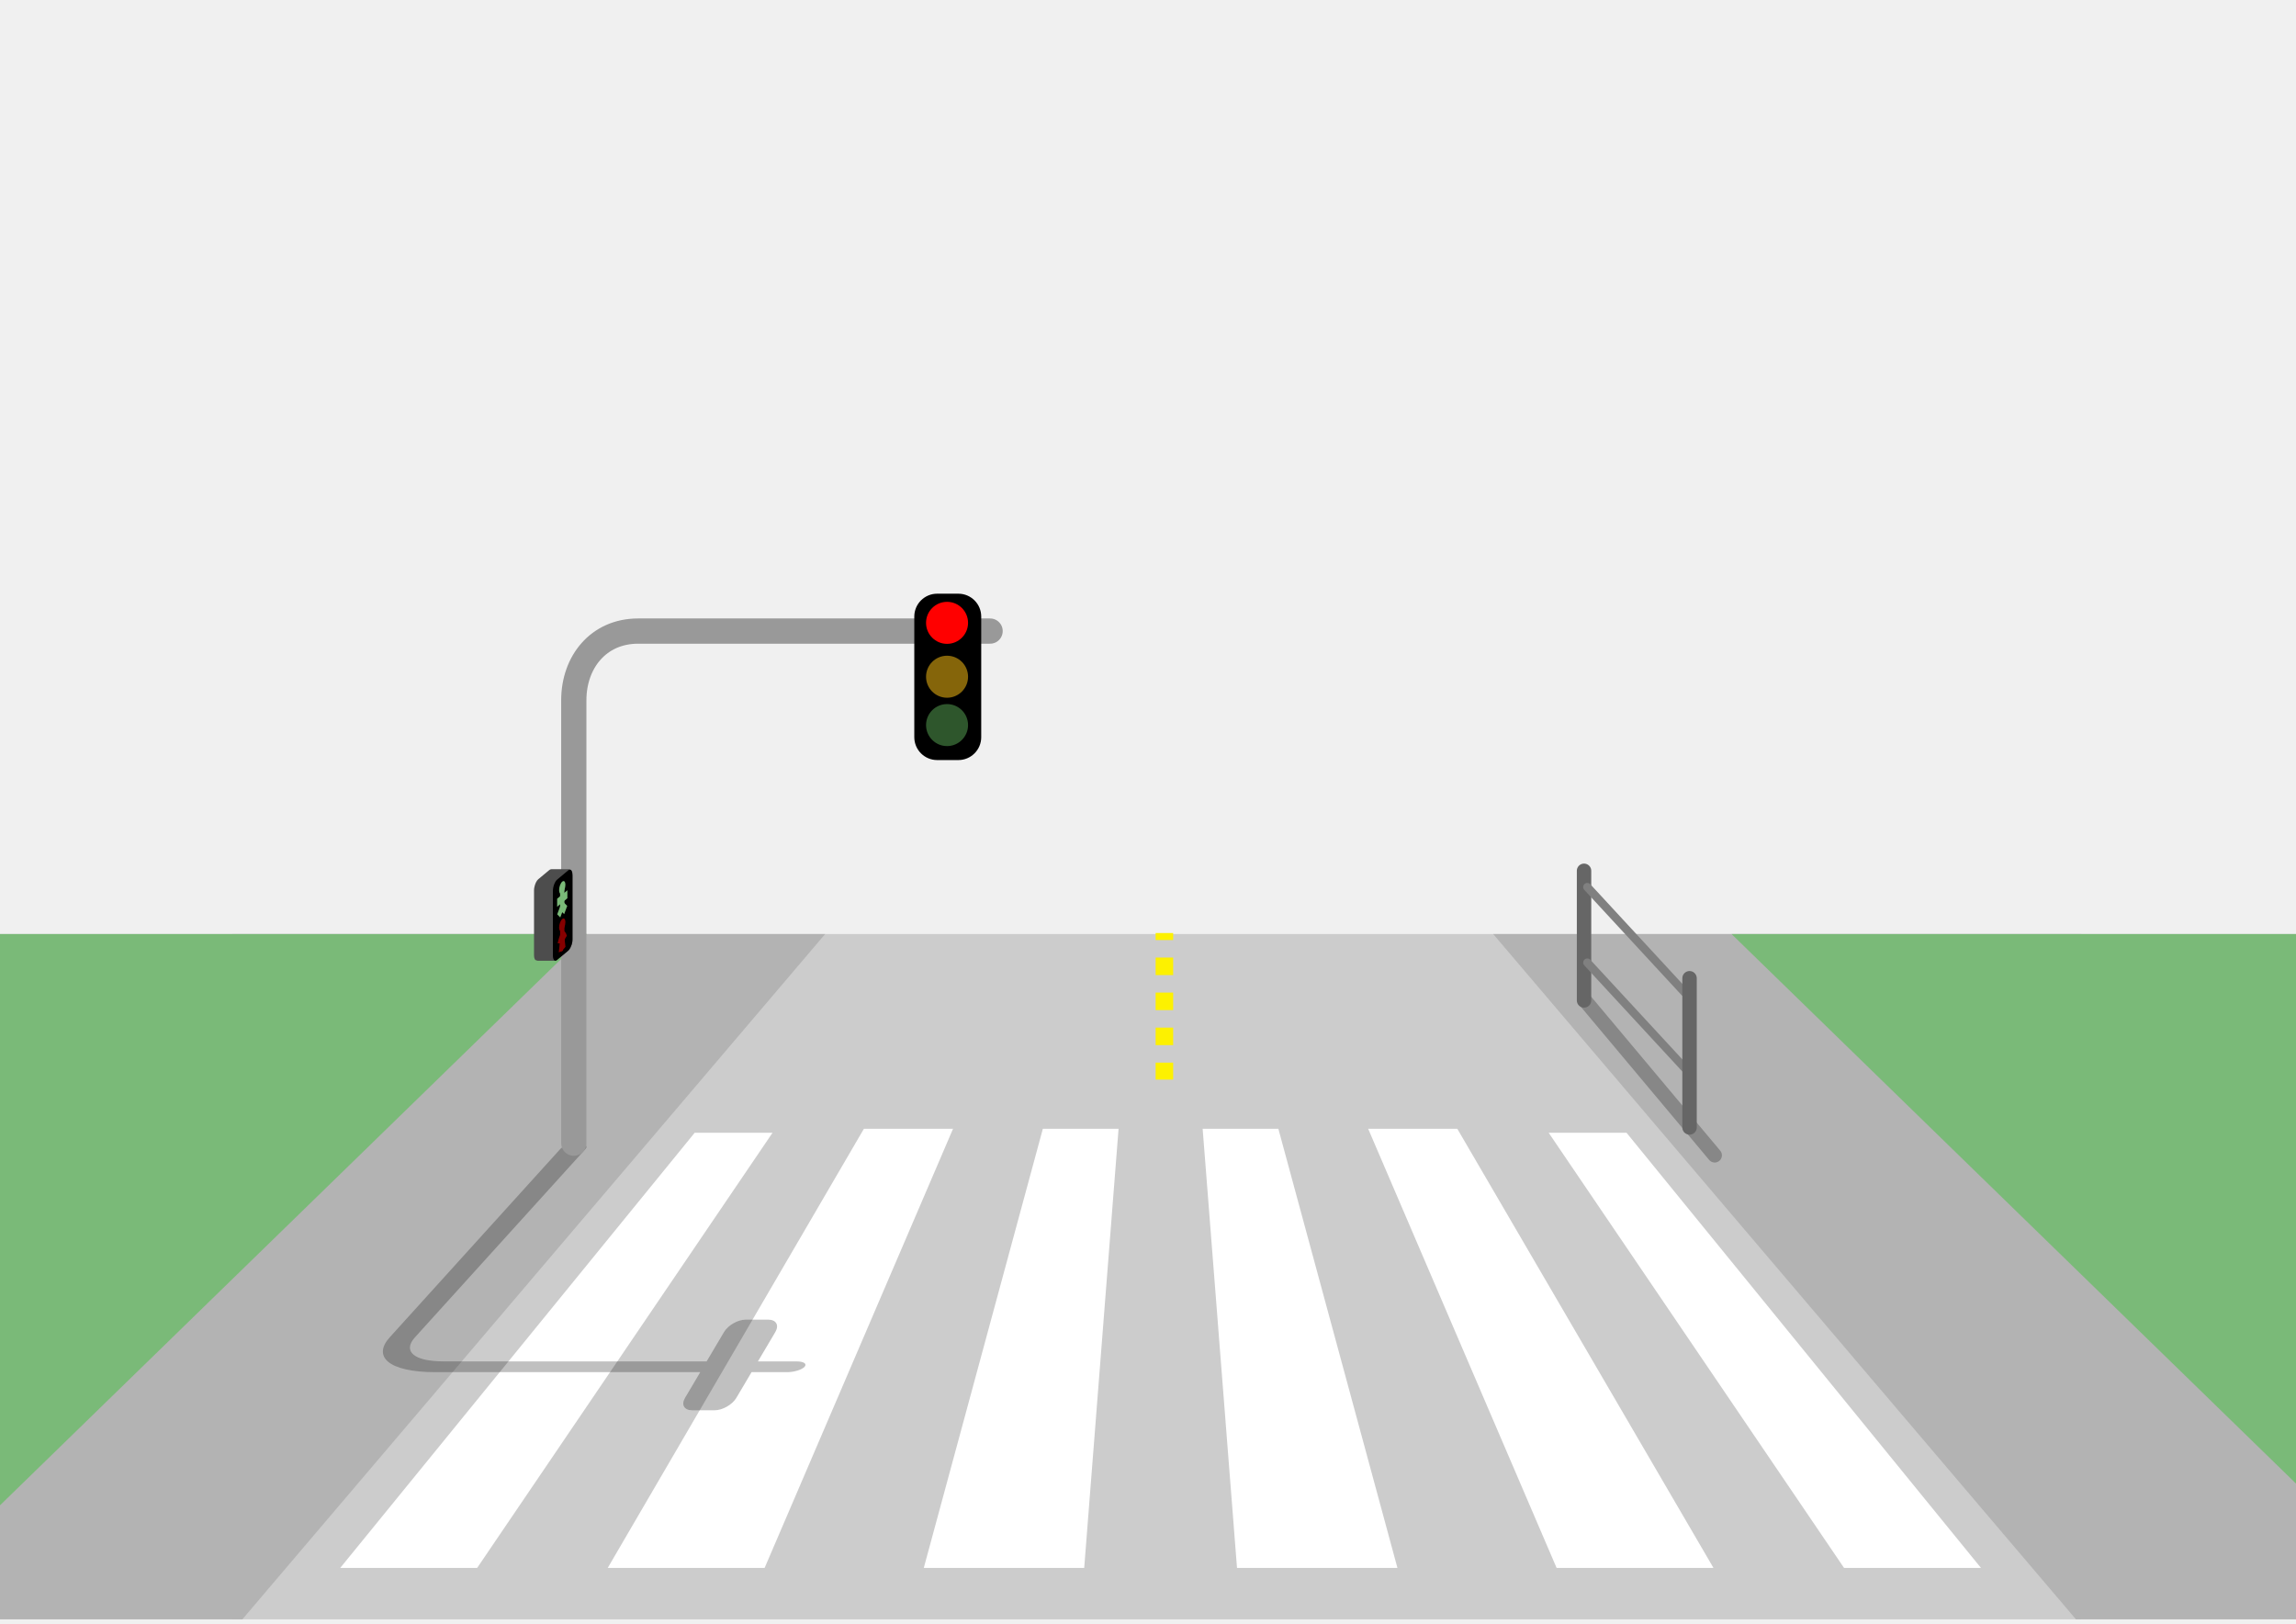
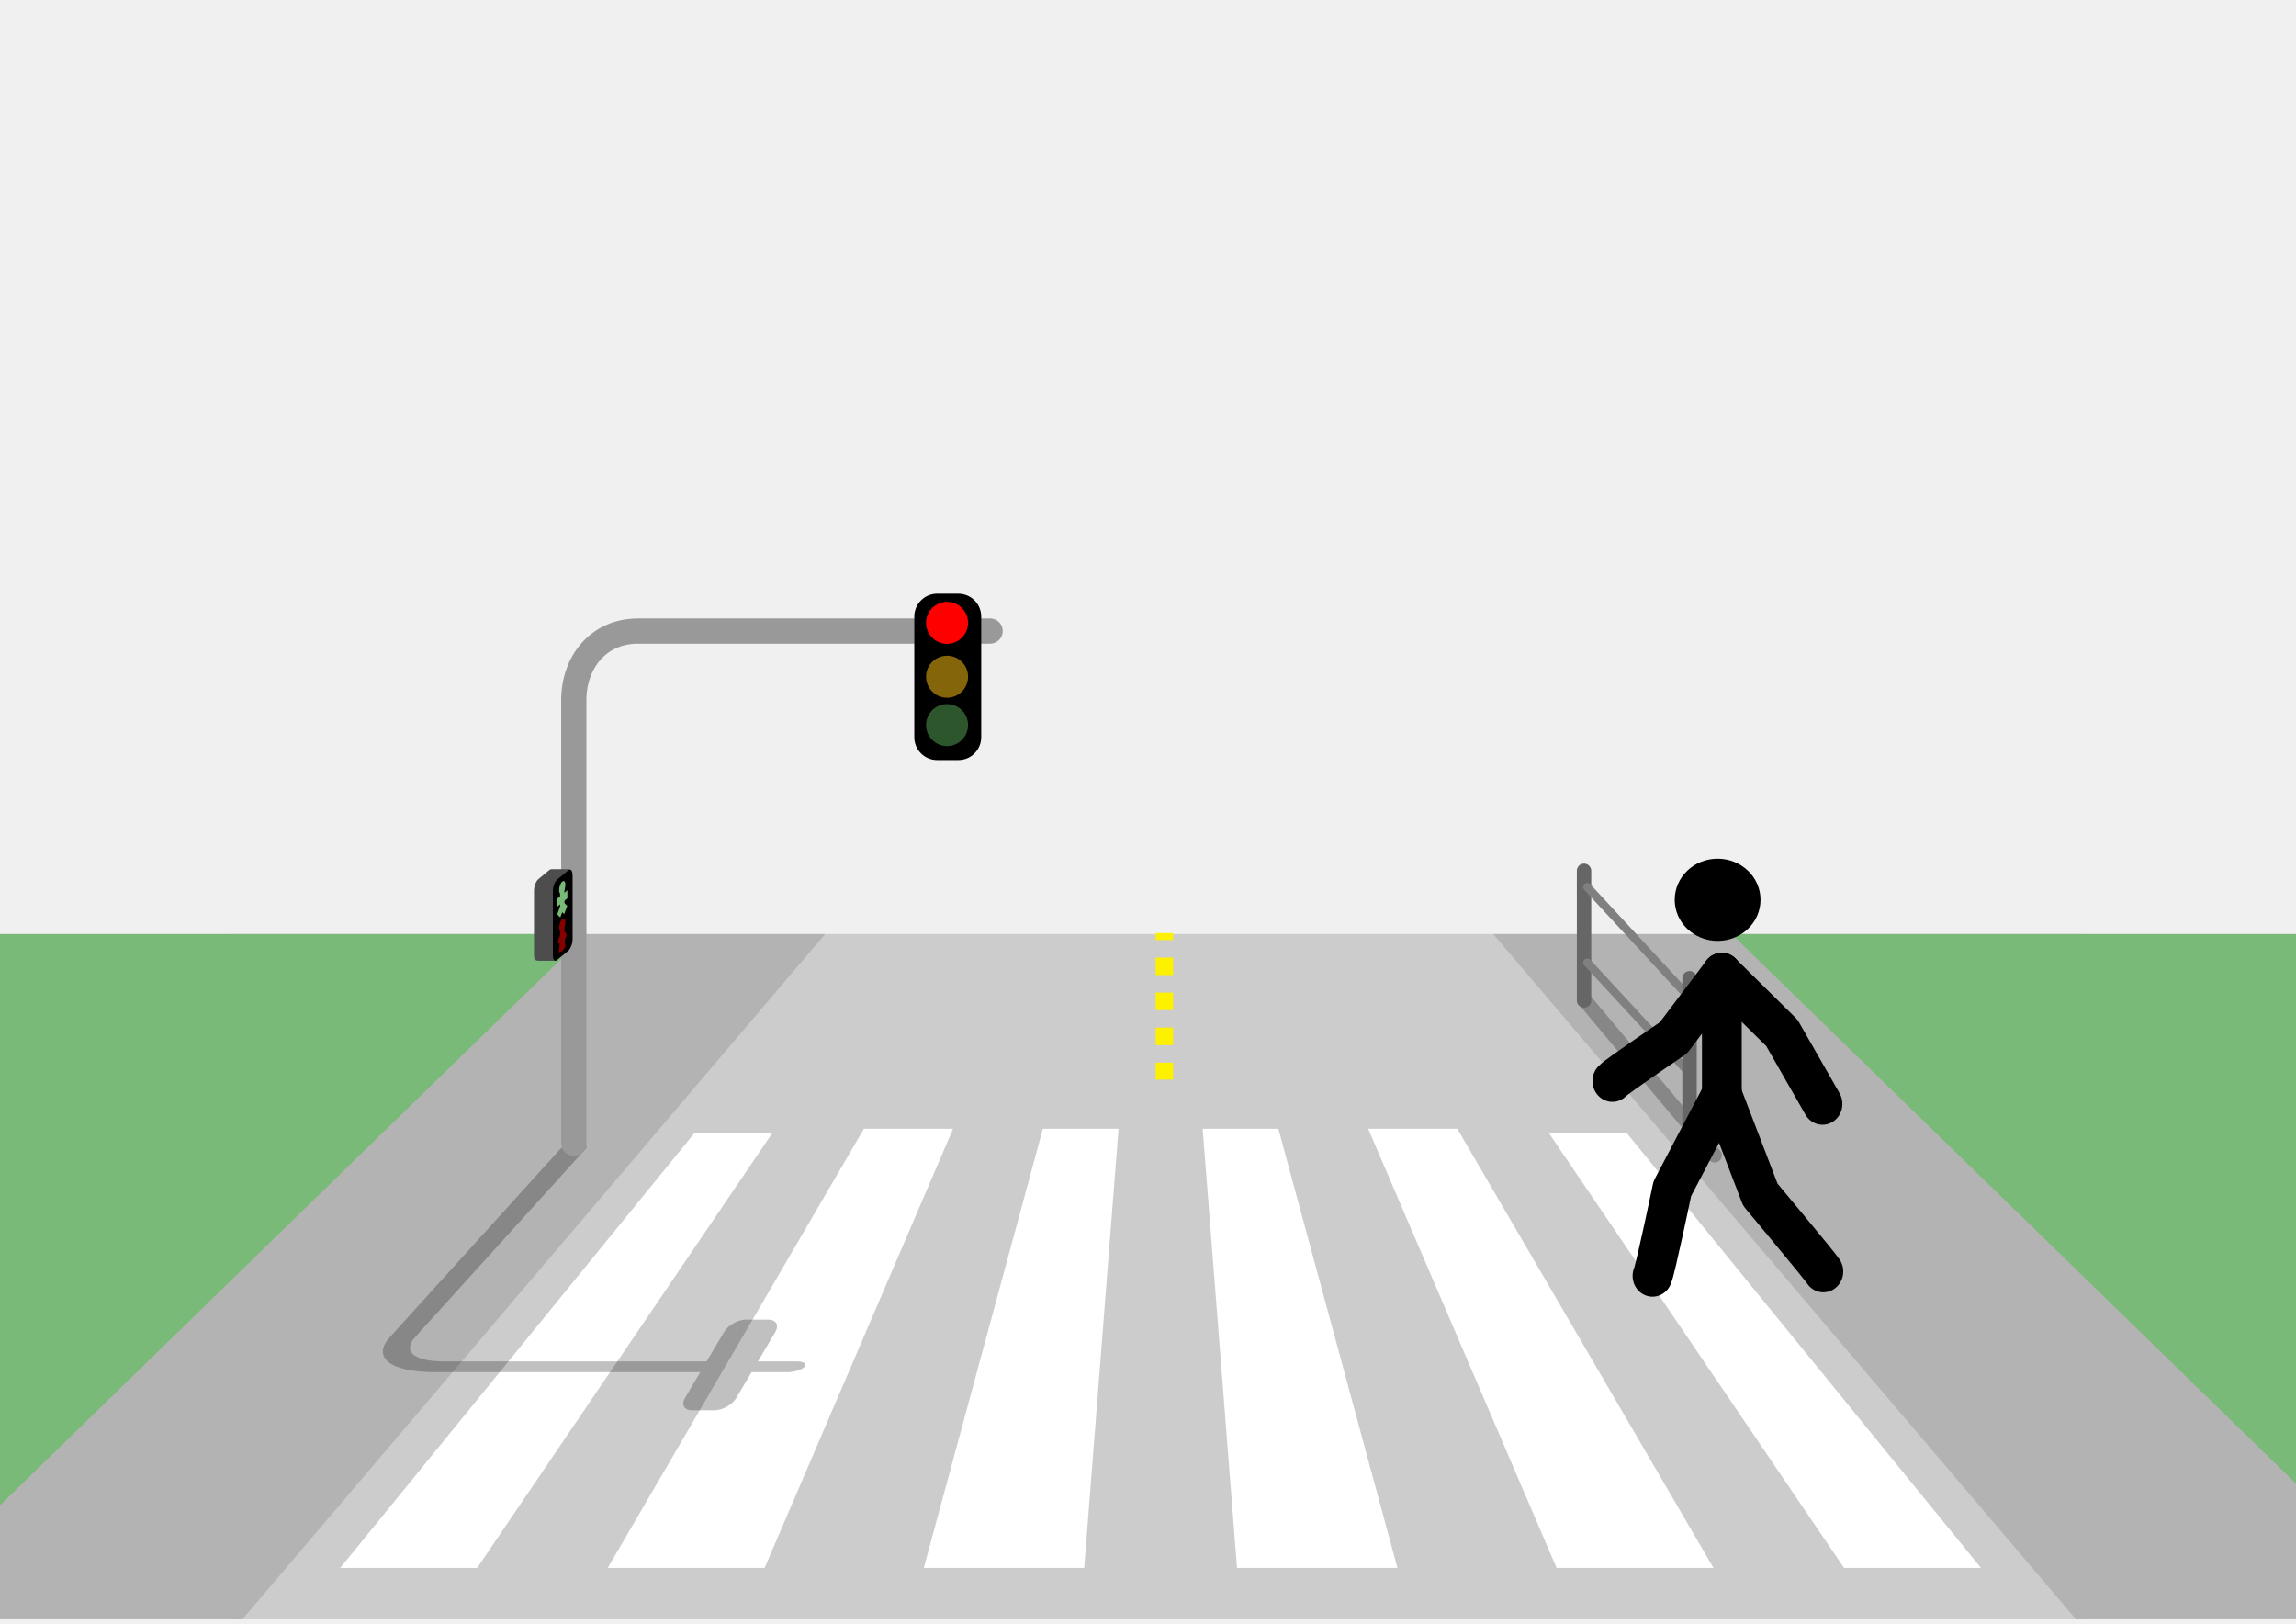
<svg xmlns="http://www.w3.org/2000/svg" width="297mm" height="210mm" viewBox="0 0 297 210" version="1.1" id="svg5">
  <defs id="defs2">
    <rect x="221.12" y="400.214" width="950.785" height="63.757" id="rect78332" />
    <rect x="250.912" y="335.338" width="272.524" height="63.129" id="rect7986" />
    <rect x="250.912" y="335.338" width="272.524" height="63.129" id="rect47960" />
    <rect x="250.912" y="335.338" width="272.524" height="63.129" id="rect49862" />
    <rect x="250.912" y="335.338" width="272.524" height="63.129" id="rect51830" />
    <rect x="250.912" y="335.338" width="272.524" height="63.129" id="rect53302" />
    <rect x="250.912" y="335.338" width="272.524" height="63.129" id="rect54874" />
    <rect x="250.912" y="335.338" width="272.524" height="63.129" id="rect56194" />
    <rect x="221.12" y="400.214" width="950.785" height="63.757" id="rect94204" />
    <rect x="221.12" y="400.214" width="950.785" height="63.757" id="rect105126" />
    <clipPath clipPathUnits="userSpaceOnUse" id="clipPath999">
      <rect style="fill:#000000;fill-opacity:0.247;stroke:none;stroke-width:1.865;stroke-linecap:round;stroke-linejoin:round;stroke-miterlimit:4;stroke-dasharray:none;stroke-dashoffset:39.379;stroke-opacity:0.198" id="rect1001" width="297" height="210" x="0" y="0" ry="0" />
    </clipPath>
  </defs>
  <g id="layer1">
    <g id="g12823" clip-path="url(#clipPath999)">
      <rect style="fill:#cccccc;stroke:none;stroke-width:4.539;stroke-linecap:round;stroke-linejoin:round" id="rect846" width="239.207" height="88.635" x="30.022" y="120.801" ry="0" clip-path="none" />
      <g id="layer1-3" transform="matrix(1,0,0,2.543834,128.0481,77.41239)" style="stroke-width:0.627" clip-path="none">
        <path style="fill:#ffffff;fill-opacity:1;stroke-width:0.627" id="path890" d="" />
        <g id="g109924" transform="matrix(1,0,0,1.000005,-59.79419,-94.61928)" style="stroke-width:0.627">
          <g id="g123611" style="stroke-width:0.627">
            <path id="path123827" style="font-weight:bold;font-size:40px;line-height:1.15;font-family:Arial;-inkscape-font-specification:Arial;letter-spacing:20.501px;word-spacing:5.848px;white-space:pre;fill:#ffffff;stroke-width:0.166" d="m 43.494,121.578 -33.134,22.325 h 20.294 l 24.371,-22.325 z m 23.15,0 -15.402,22.325 h 20.752 l 4.444,-22.325 z m 20.672,0 4.444,22.325 H 112.512 L 97.11,121.578 Z m 21.411,0 24.373,22.325 h 20.294 l -33.136,-22.325 z m -87.118,0.2 -45.854,22.126 H -6.532 L 31.68,121.778 Z m 110.464,0 38.212,22.126 h 17.713 l -45.854,-22.126 z" />
            <g id="g71468" transform="matrix(-1,0,0,1,172.5927,0)" style="fill:#ffffff;fill-opacity:1;stroke-width:0.627" />
          </g>
        </g>
      </g>
      <g id="g1636" clip-path="none">
        <rect style="fill:#b3b3b3;fill-opacity:1;stroke:none;stroke-width:5.201;stroke-linecap:round;stroke-linejoin:round" id="rect1196" width="122.256" height="116.36" x="-212.659" y="158.588" transform="matrix(-1,0,0.6478912,0.7617329,0,0)" />
        <rect style="fill:#7aba78;fill-opacity:1;stroke:none;stroke-width:5.435;stroke-linecap:round;stroke-linejoin:round" id="rect1614" width="122.256" height="127.074" x="-222.136" y="173.189" transform="matrix(-1,0,0.7165726,0.6975125,0,0)" />
      </g>
      <g id="g1722" transform="matrix(-1,0,0,1,299.8883,0)" clip-path="none">
        <rect style="fill:#b3b3b3;fill-opacity:1;stroke:none;stroke-width:5.201;stroke-linecap:round;stroke-linejoin:round" id="rect1718" width="122.256" height="116.36" x="-212.659" y="158.588" transform="matrix(-1,0,0.6478912,0.7617329,0,0)" />
        <rect style="fill:#7aba78;fill-opacity:1;stroke:none;stroke-width:5.435;stroke-linecap:round;stroke-linejoin:round" id="rect1720" width="122.256" height="127.074" x="-222.136" y="173.189" transform="matrix(-1,0,0.7165726,0.6975125,0,0)" />
      </g>
      <path id="path9334" style="color:#000000;fill:#000000;fill-opacity:0.248;stroke-width:3.78;stroke-linecap:round;stroke-linejoin:round;stroke-miterlimit:4;stroke-dasharray:none" d="M 282.533 558.965 A 2.422 6.69 80.633 0 0 273.986 561.588 L 190.52 653.736 C 186.431 658.25 186.028 662.481 189.729 665.627 C 193.429 668.773 201.395 670.742 212.74 670.742 L 342.363 670.742 L 334.936 683.283 C 332.937 686.658 334.486 689.375 338.408 689.375 L 349.324 689.375 C 353.246 689.375 358.011 686.658 360.01 683.283 L 367.438 670.742 L 384.812 670.742 A 2.422 6.69 80.633 0 0 393.363 668.115 A 2.422 6.69 80.633 0 0 389.568 665.492 L 370.549 665.492 L 379.035 651.164 C 381.034 647.789 379.485 645.072 375.562 645.072 L 364.646 645.072 C 360.724 645.072 355.958 647.789 353.959 651.164 L 345.473 665.492 L 217.496 665.492 C 209.37 665.492 204.551 664.217 202.115 662.146 C 199.68 660.076 199.789 657.119 202.854 653.736 L 286.322 561.588 A 2.422 6.69 80.633 0 0 282.533 558.965 z " transform="scale(0.2645833)" clip-path="none" />
      <path style="fill:none;stroke:#fdf100;stroke-width:2.265;stroke-linecap:butt;stroke-linejoin:miter;stroke-miterlimit:4;stroke-dasharray:2.265, 2.265;stroke-dashoffset:10.419;stroke-opacity:1" d="m 150.621,120.674 v 18.954" id="path1757" clip-path="none" />
      <path id="path11924" style="fill:none;stroke:#000000;stroke-width:1.865;stroke-linecap:round;stroke-linejoin:round;stroke-miterlimit:4;stroke-dasharray:none;stroke-opacity:0.247" d="m 205.16,129.562 16.646,19.858 z" clip-path="none" />
      <path style="fill:none;stroke:#666666;stroke-width:1.865;stroke-linecap:round;stroke-linejoin:miter;stroke-miterlimit:4;stroke-dasharray:none;stroke-opacity:1" d="M 204.904,129.389 V 112.624" id="path3756" clip-path="none" />
      <path style="fill:#999999;stroke:#808080;stroke-width:1.065;stroke-linecap:round;stroke-linejoin:miter;stroke-miterlimit:4;stroke-dasharray:none;stroke-opacity:1" d="m 205.327,114.726 13.045,14.117" id="path2911" clip-path="none" />
      <path style="fill:#999999;stroke:#808080;stroke-width:1.065;stroke-linecap:round;stroke-linejoin:miter;stroke-miterlimit:4;stroke-dasharray:none;stroke-opacity:1" d="m 205.327,124.496 13.045,14.117" id="path3592" clip-path="none" />
      <path style="fill:none;stroke:#666666;stroke-width:1.865;stroke-linecap:round;stroke-linejoin:miter;stroke-miterlimit:4;stroke-dasharray:none;stroke-opacity:1" d="M 218.551,145.82 V 126.52" id="path2876" clip-path="none" />
      <path style="fill:none;stroke:#999999;stroke-width:3.265;stroke-linecap:round;stroke-linejoin:round;stroke-miterlimit:4;stroke-dasharray:none;stroke-opacity:1" d="M 74.224,147.849 V 90.561 c 0,-4.909 3.171,-8.941 8.323,-8.941 h 45.527" id="path3791" clip-path="none" />
      <rect style="fill:#000000;fill-opacity:1;stroke:none;stroke-width:3.265;stroke-linecap:round;stroke-linejoin:round;stroke-miterlimit:4;stroke-dasharray:none;stroke-dashoffset:39.379;stroke-opacity:1" id="rect5722" width="8.657" height="21.517" x="118.269" y="76.785" ry="2.958" clip-path="none" />
      <circle style="fill:#ff0000;fill-opacity:1;stroke:none;stroke-width:3.265;stroke-linecap:round;stroke-linejoin:round;stroke-miterlimit:4;stroke-dasharray:none;stroke-dashoffset:39.379;stroke-opacity:1" id="path6090" cx="122.506" cy="80.555" r="2.717" clip-path="none" />
      <circle style="fill:#85650a;fill-opacity:1;stroke:none;stroke-width:3.265;stroke-linecap:round;stroke-linejoin:round;stroke-miterlimit:4;stroke-dasharray:none;stroke-dashoffset:39.379;stroke-opacity:1" id="circle6347" cx="122.506" cy="87.524" r="2.717" clip-path="none" />
      <circle style="fill:#2e562c;fill-opacity:1;stroke:none;stroke-width:3.265;stroke-linecap:round;stroke-linejoin:round;stroke-miterlimit:4;stroke-dasharray:none;stroke-dashoffset:39.379;stroke-opacity:1" id="circle6385" cx="122.506" cy="93.778" r="2.717" clip-path="none" />
      <g id="g7495" transform="matrix(0.5409837,-0.4496486,0,1,40.05708,47.38869)" style="stroke-width:1.36" clip-path="none">
        <g id="g9332" transform="matrix(0.4900909,0,0,0.4900909,16.34648,42.69399)" style="stroke-width:2.774">
          <g id="g9190" style="stroke-width:2.774">
            <path id="rect7591-2" style="fill:#4d4d4d;fill-opacity:1;stroke:none;stroke-width:5.9;stroke-linecap:round;stroke-linejoin:round;stroke-miterlimit:4;stroke-dasharray:none;stroke-dashoffset:39.379;stroke-opacity:1" d="m 324.453,408.043 c -0.172,0 -0.34,0.025 -0.506,0.07 -0.516,0.019 -1.086,0.263 -1.686,0.762 l -10.996,9.141 c -1.729,1.437 -3.207,4.556 -3.873,7.836 -0.24,1.006 -0.379,2.132 -0.379,3.328 v 0.232 62.32 2.131 c 0,3.231 1.044,5.126 2.545,5.09 0.382,0.263 0.791,0.408 1.219,0.408 h 17.207 c 2.085,0 3.766,-3.402 3.766,-7.629 v -5.879 h 9.912 c 2.085,0 3.764,-3.402 3.764,-7.629 v -62.553 c 0,-4.227 -1.678,-7.629 -3.764,-7.629 z" transform="matrix(0.4890782,0.2199133,0,0.2645833,-74.0449,-80.68288)" />
          </g>
          <rect style="fill:#000000;fill-opacity:1;stroke:none;stroke-width:2.122;stroke-linecap:round;stroke-linejoin:round;stroke-miterlimit:4;stroke-dasharray:none;stroke-dashoffset:39.379;stroke-opacity:1" id="rect7591" width="9.538" height="21.213" x="85.321" y="102.603" ry="2.08" />
          <g id="g7729" style="stroke-width:2.774">
            <path style="fill:none;stroke:#7aba78;stroke-width:2.122;stroke-linecap:butt;stroke-linejoin:miter;stroke-miterlimit:4;stroke-dasharray:none;stroke-opacity:1" d="m 87.384,108.72 h 5.004" id="path7356" />
            <path style="fill:none;stroke:#7aba78;stroke-width:2.122;stroke-linecap:butt;stroke-linejoin:miter;stroke-miterlimit:4;stroke-dasharray:none;stroke-opacity:1" d="m 88.166,112.537 1.709,-1.709 1.686,1.686" id="path7358" />
            <path style="fill:none;stroke:#7aba78;stroke-width:2.122;stroke-linecap:butt;stroke-linejoin:miter;stroke-miterlimit:4;stroke-dasharray:none;stroke-opacity:1" d="m 89.886,110.884 v -5.093" id="path7360" />
            <circle style="fill:#7aba78;fill-opacity:1;stroke:none;stroke-width:9.058;stroke-linecap:round;stroke-linejoin:round;stroke-miterlimit:4;stroke-dasharray:none;stroke-dashoffset:39.379;stroke-opacity:1" id="path7384" cx="89.886" cy="105.791" r="1.53" />
          </g>
          <g id="g7739" transform="translate(0,9.873195)" style="stroke-width:2.774">
            <path style="fill:none;stroke:#860000;stroke-width:2.122;stroke-linecap:butt;stroke-linejoin:miter;stroke-miterlimit:4;stroke-dasharray:none;stroke-opacity:1" d="m 88.603,110.118 c 0.843,-1.816 1.697,-1.914 2.566,0" id="path7731" />
            <path style="fill:none;stroke:#860000;stroke-width:2.122;stroke-linecap:butt;stroke-linejoin:miter;stroke-miterlimit:4;stroke-dasharray:none;stroke-opacity:1" d="m 89.209,112.537 0.666,-2.783 0.549,2.761" id="path7733" />
            <path style="fill:none;stroke:#860000;stroke-width:2.122;stroke-linecap:butt;stroke-linejoin:miter;stroke-miterlimit:4;stroke-dasharray:none;stroke-opacity:1" d="m 89.886,110.884 v -5.093" id="path7735" />
            <circle style="fill:#860000;fill-opacity:1;stroke:none;stroke-width:9.058;stroke-linecap:round;stroke-linejoin:round;stroke-miterlimit:4;stroke-dasharray:none;stroke-dashoffset:39.379;stroke-opacity:1" id="circle7737" cx="89.886" cy="105.791" r="1.53" />
          </g>
        </g>
      </g>
+       <g id="g18201" transform="matrix(-1.01448,0,0,1.062126,272.0844,24.89832)" style="fill:#000000;fill-opacity:1;stroke-width:5.071;stroke-miterlimit:4;stroke-dasharray:none">
+         <path style="fill:#000000;fill-opacity:1;stroke:#000000;stroke-width:5.071;stroke-linecap:round;stroke-linejoin:round;stroke-miterlimit:4;stroke-dasharray:none;stroke-opacity:1" d="m 35.815,110.983 5.181,-8.65 7.653,-7.217" id="path12097" />
+         <path style="fill:#000000;fill-opacity:1;stroke:#000000;stroke-width:5.071;stroke-linecap:round;stroke-linejoin:round;stroke-miterlimit:4;stroke-dasharray:none;stroke-opacity:1" d="m 57.494,131.92 c -0.379,-0.758 -2.527,-10.614 -2.527,-10.614 l -6.318,-11.499" id="path12245" />
+         <path style="fill:#000000;fill-opacity:1;stroke:#000000;stroke-width:5.071;stroke-linecap:round;stroke-linejoin:round;stroke-miterlimit:4;stroke-dasharray:none;stroke-opacity:1" d="m 35.708,131.383 c 0.467,-0.707 8.032,-9.348 8.032,-9.348 l 4.909,-12.228" id="path12247" />
+         <path style="fill:#000000;fill-opacity:1;stroke:#000000;stroke-width:5.071;stroke-linecap:round;stroke-linejoin:miter;stroke-miterlimit:4;stroke-dasharray:none;stroke-opacity:1" d="M 48.649,109.807 V 95.115" id="path12820" />
+         <path style="fill:#000000;fill-opacity:1;stroke:#000000;stroke-width:5.071;stroke-linecap:round;stroke-linejoin:round;stroke-miterlimit:4;stroke-dasharray:none;stroke-opacity:1" d="m 62.608,108.194 c -0.442,-0.506 -7.792,-5.265 -7.792,-5.265 l -6.168,-7.814" id="path13247" />
+         <ellipse style="fill:#000000;fill-opacity:1;stroke:none;stroke-width:5.071;stroke-linecap:round;stroke-linejoin:round;stroke-miterlimit:4;stroke-dasharray:none;stroke-dashoffset:39.379;stroke-opacity:1" id="path19667" cx="49.189" cy="86.123" rx="5.471" ry="5.006" />
+       </g>
    </g>
  </g>
</svg>
